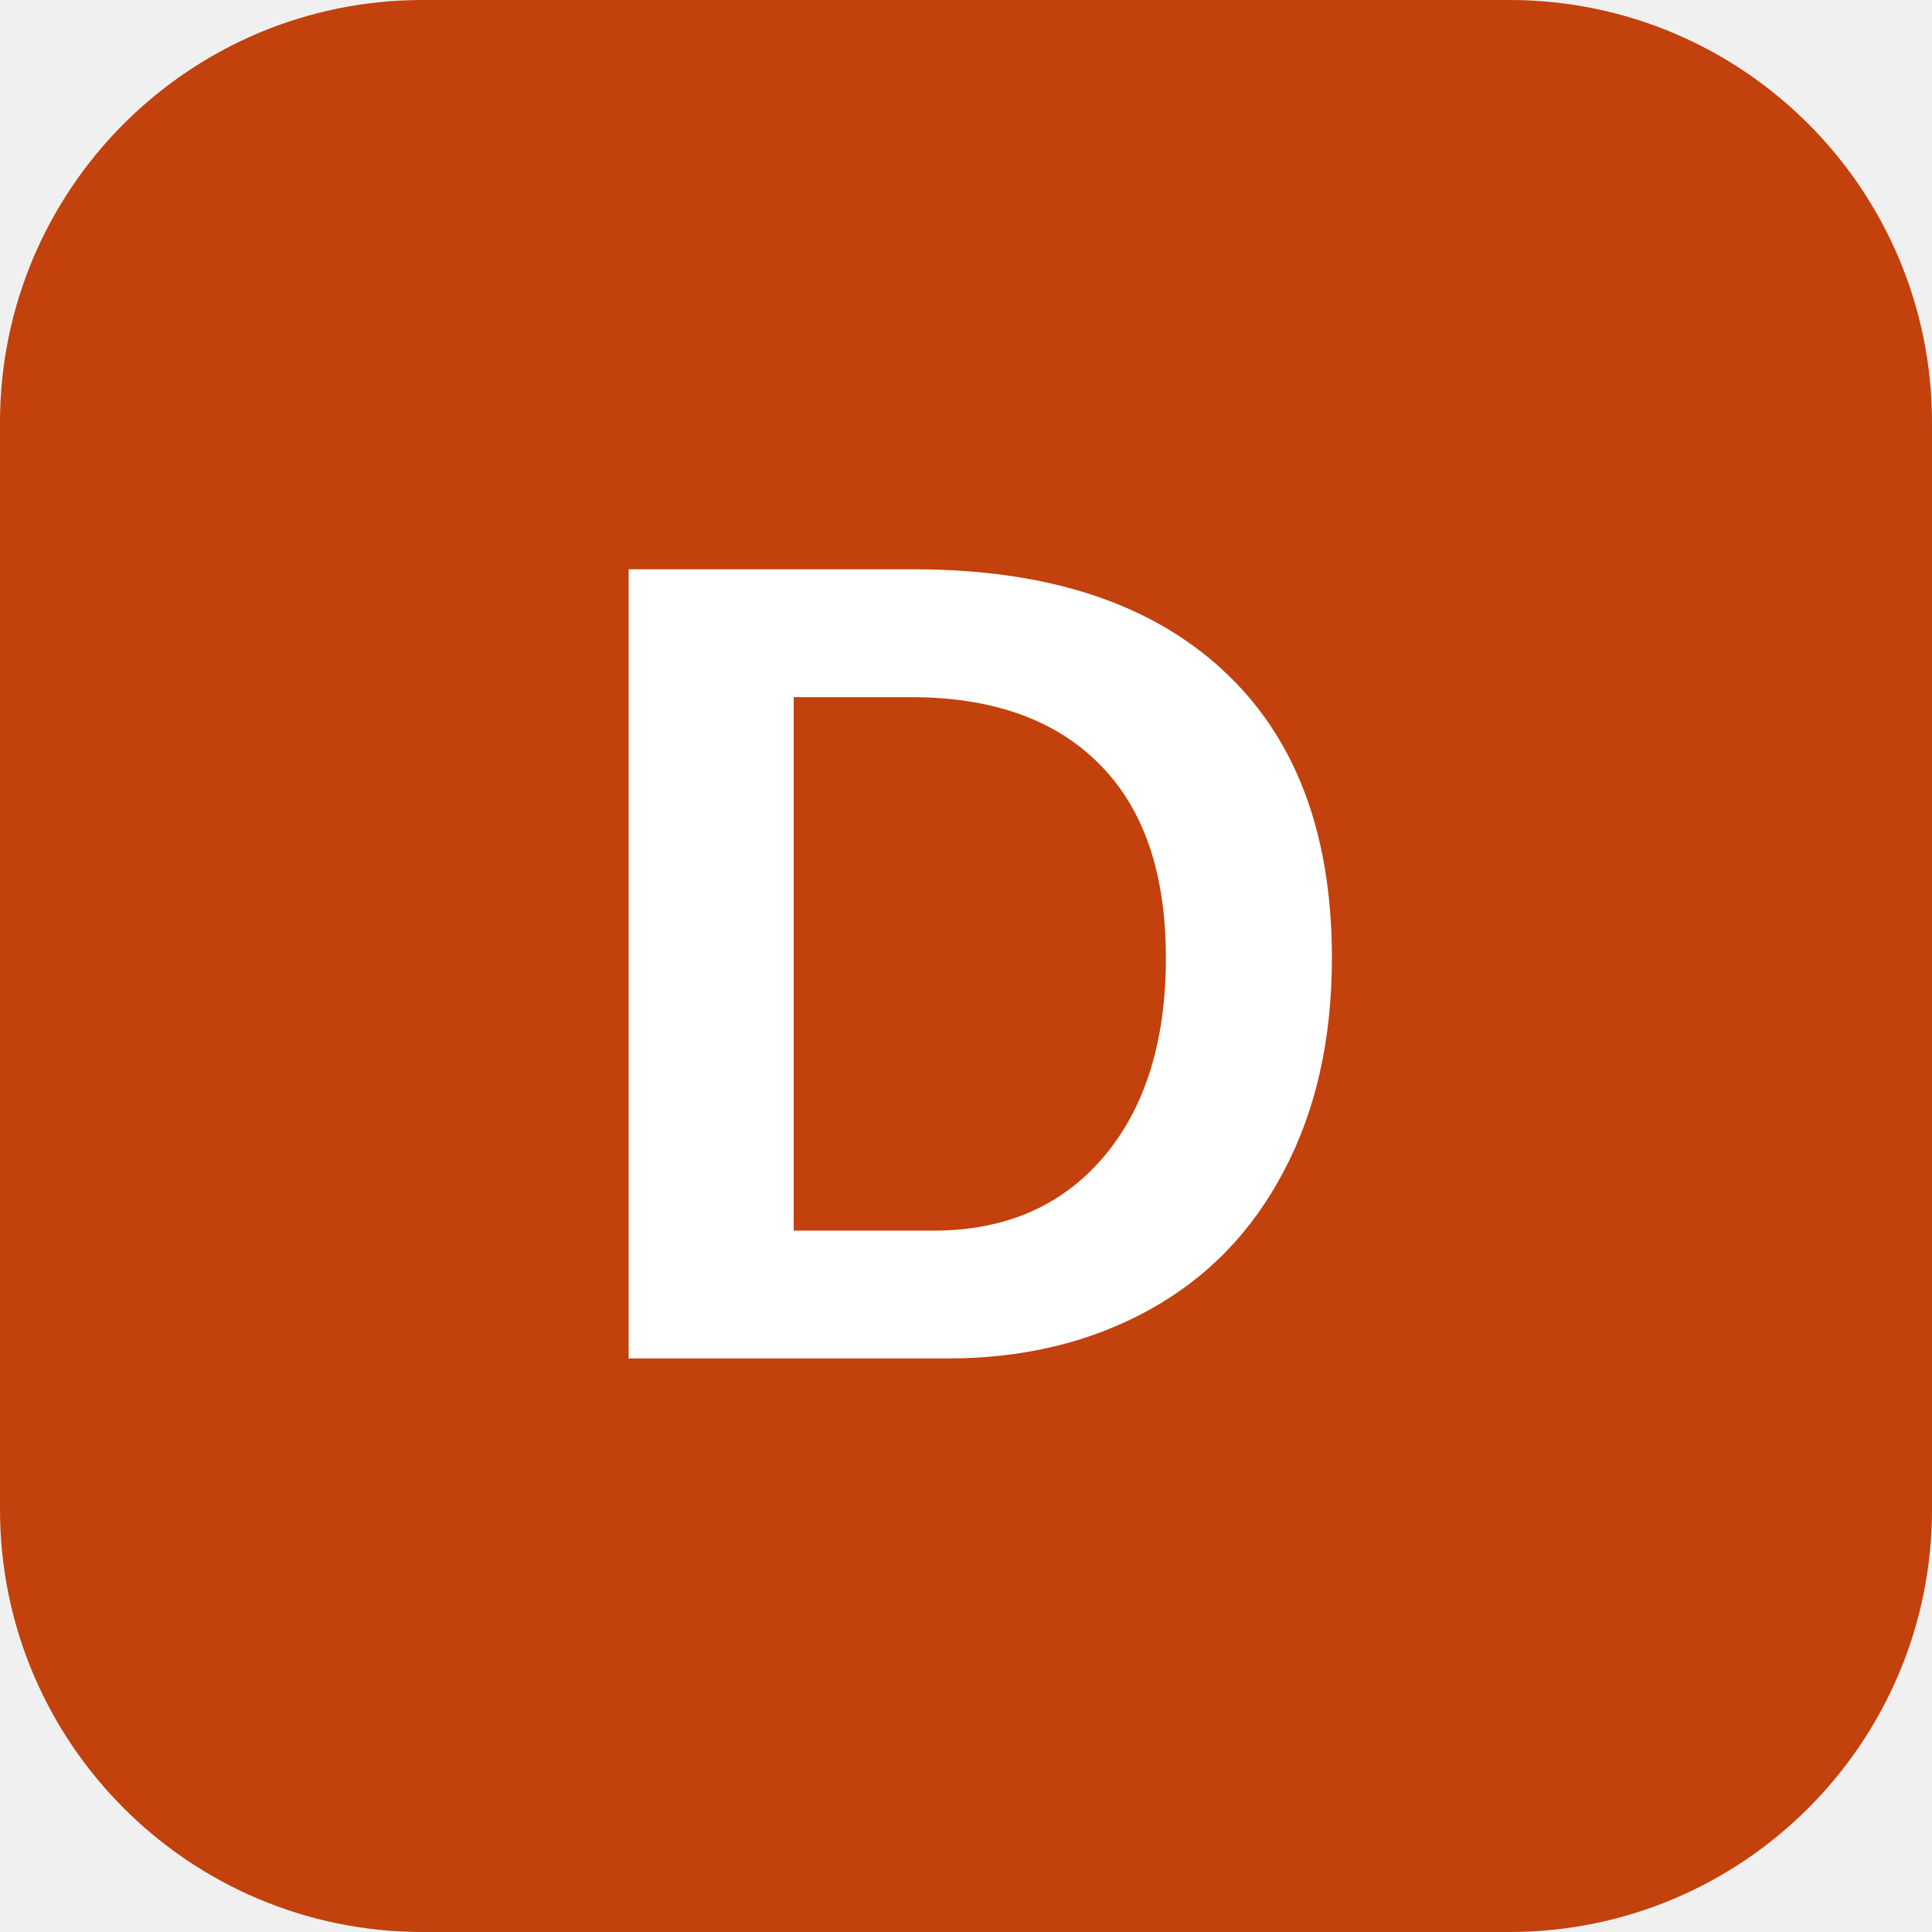
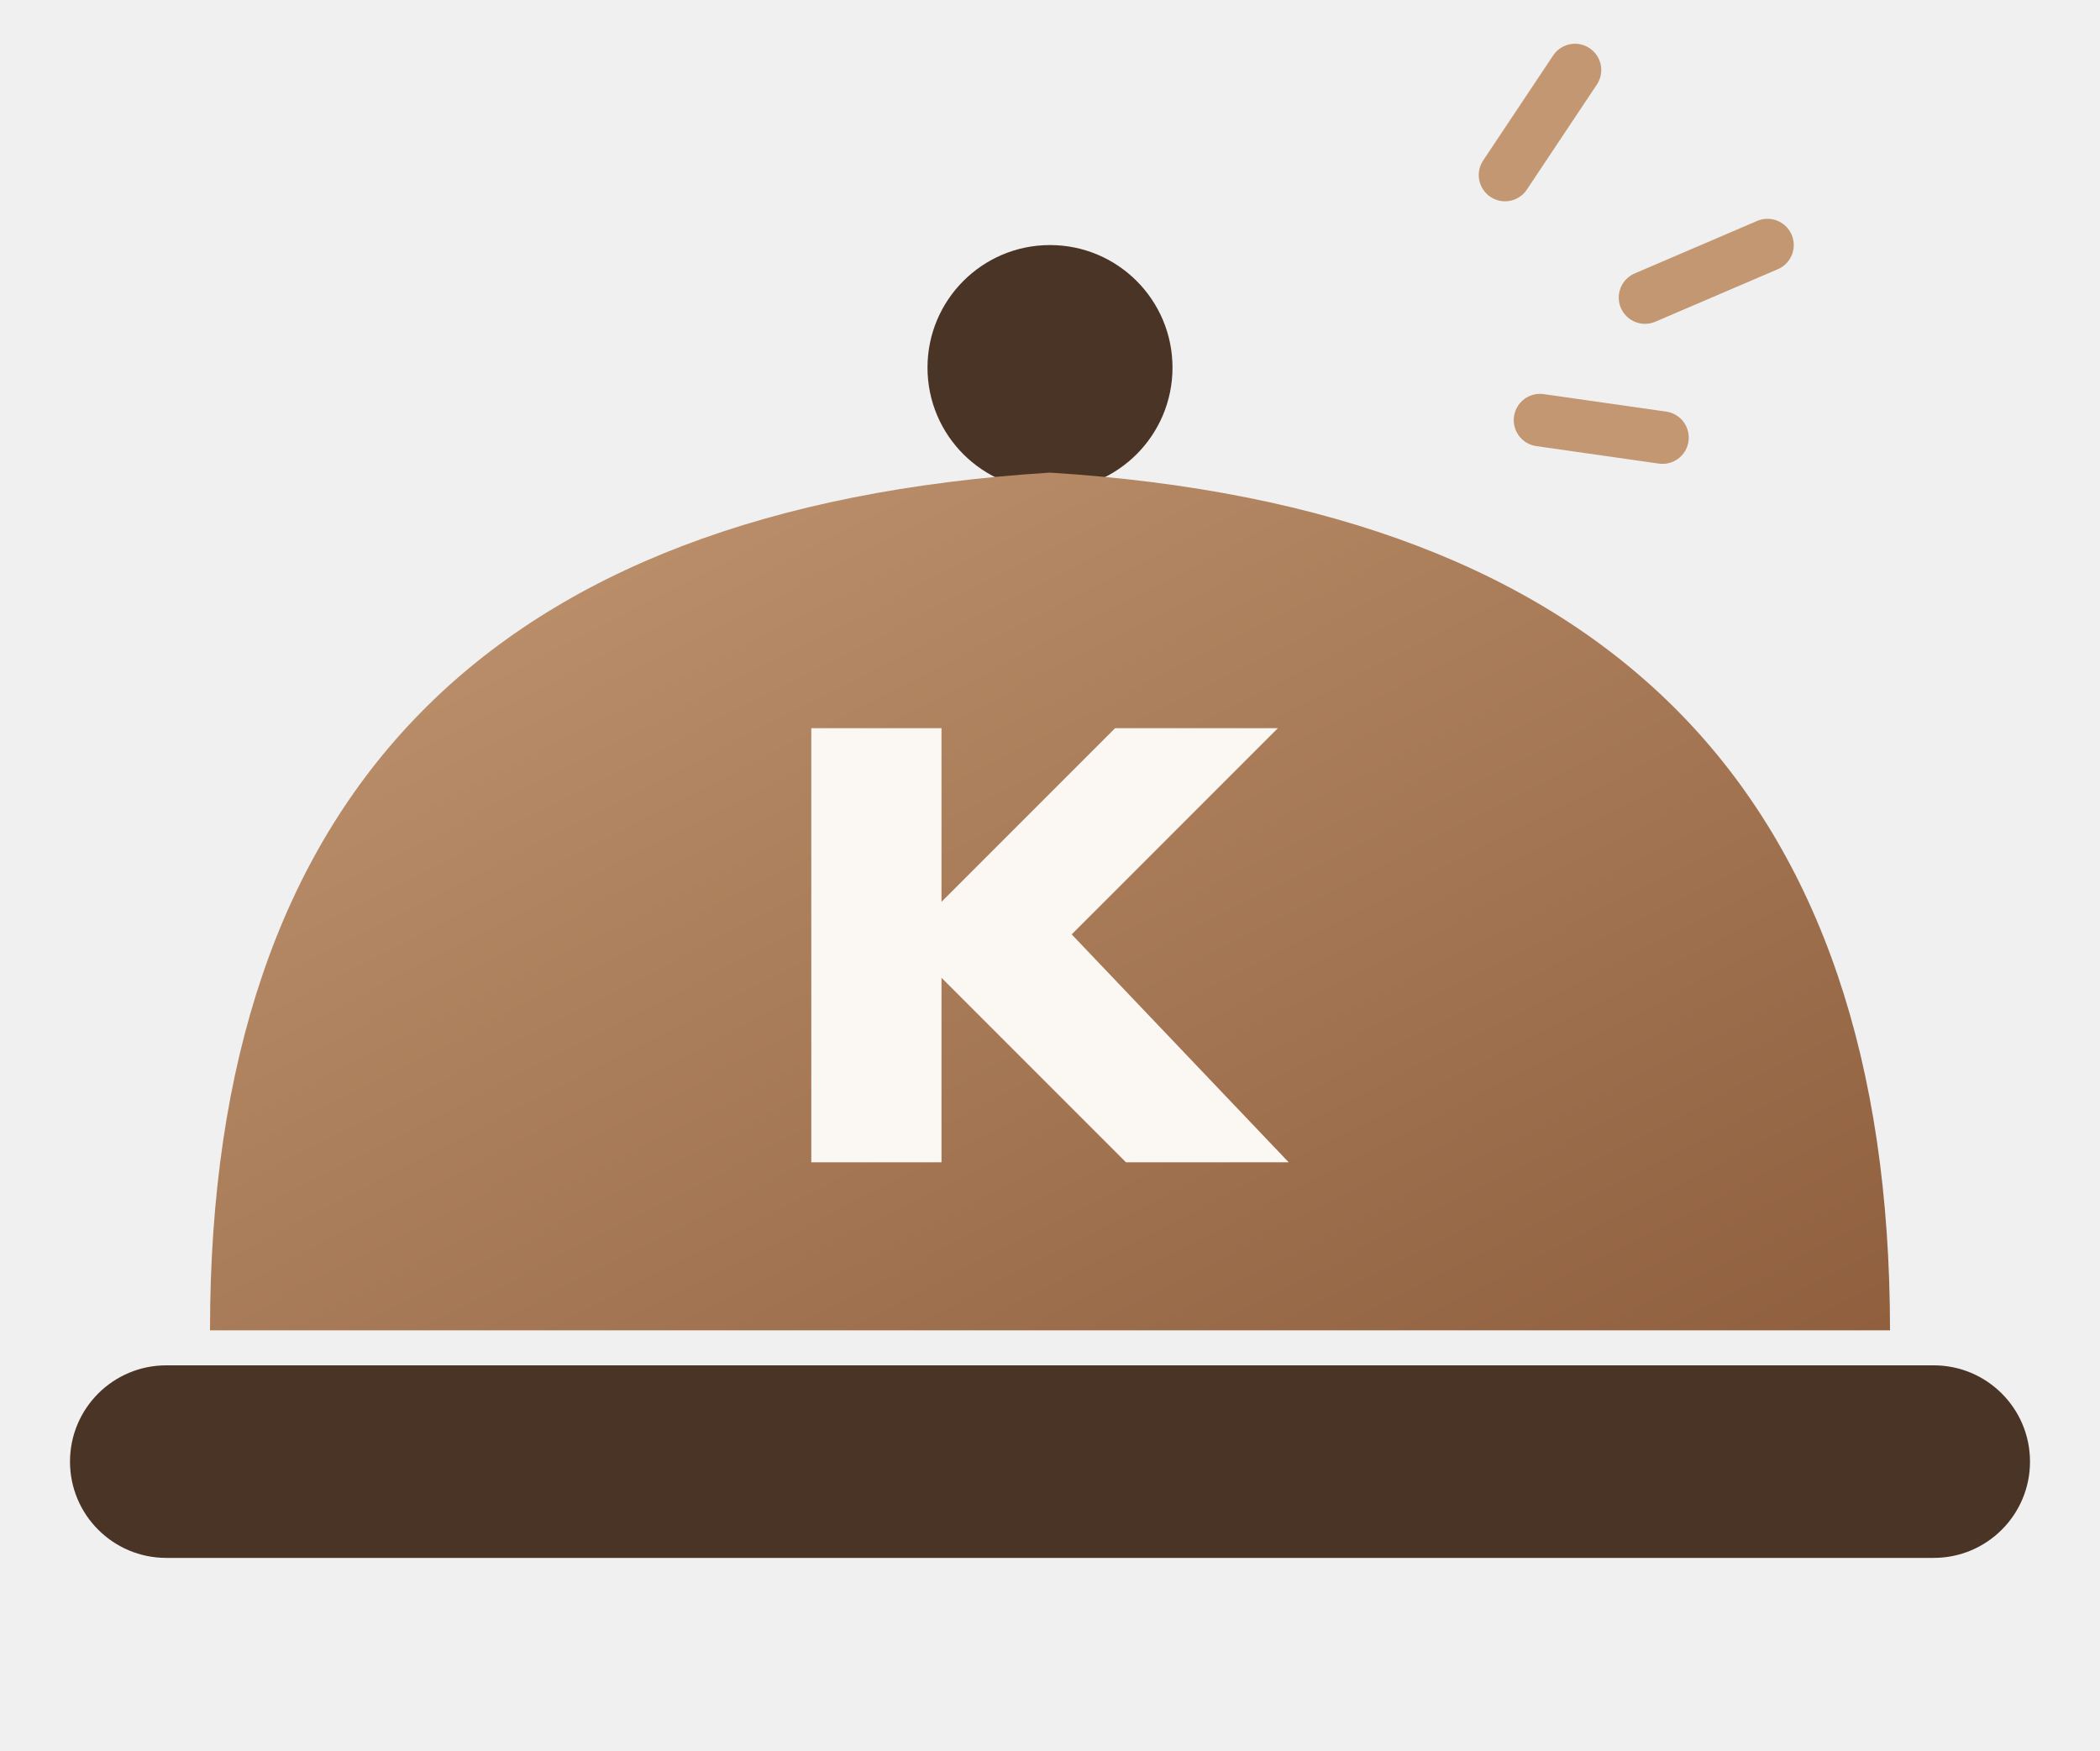
- <svg xmlns="http://www.w3.org/2000/svg" viewBox="0 0 64 64">
-   <rect width="64" height="64" rx="14" fill="#C2410C" />
-   <text x="32" y="45" font-family="Arial, Helvetica, sans-serif" font-size="38" font-weight="700" fill="#fff" text-anchor="middle">D</text>
+ <svg xmlns="http://www.w3.org/2000/svg" viewBox="0 0 120 100" role="img" aria-label="Kabuor Dine">
+   <defs>
+     <linearGradient id="kd-grad" x1="0%" y1="0%" x2="100%" y2="100%">
+       <stop offset="0%" stop-color="#C29772" />
+       <stop offset="100%" stop-color="#8F5F3E" />
+     </linearGradient>
+   </defs>
+   <circle cx="60" cy="21" r="7" fill="#4A3426" />
+   <path d="M12,76 Q12,30 60,27 Q108,30 108,76 Z" fill="url(#kd-grad)" />
+   <rect x="4" y="78" width="112" height="11" rx="5.5" fill="#4A3426" />
+   <path transform="translate(60 54) scale(0.62) translate(-69 -40)" d="M47,20 H59 V36 L75,20 H90 L71,39 L91,60 H76 L59,43 V60 H47 Z" fill="#FBF7F2" />
+   <path d="M86,10 L90,4 M94,17 L101,14 M88,24 L95,25" stroke="#C29772" stroke-width="3" stroke-linecap="round" />
</svg>
